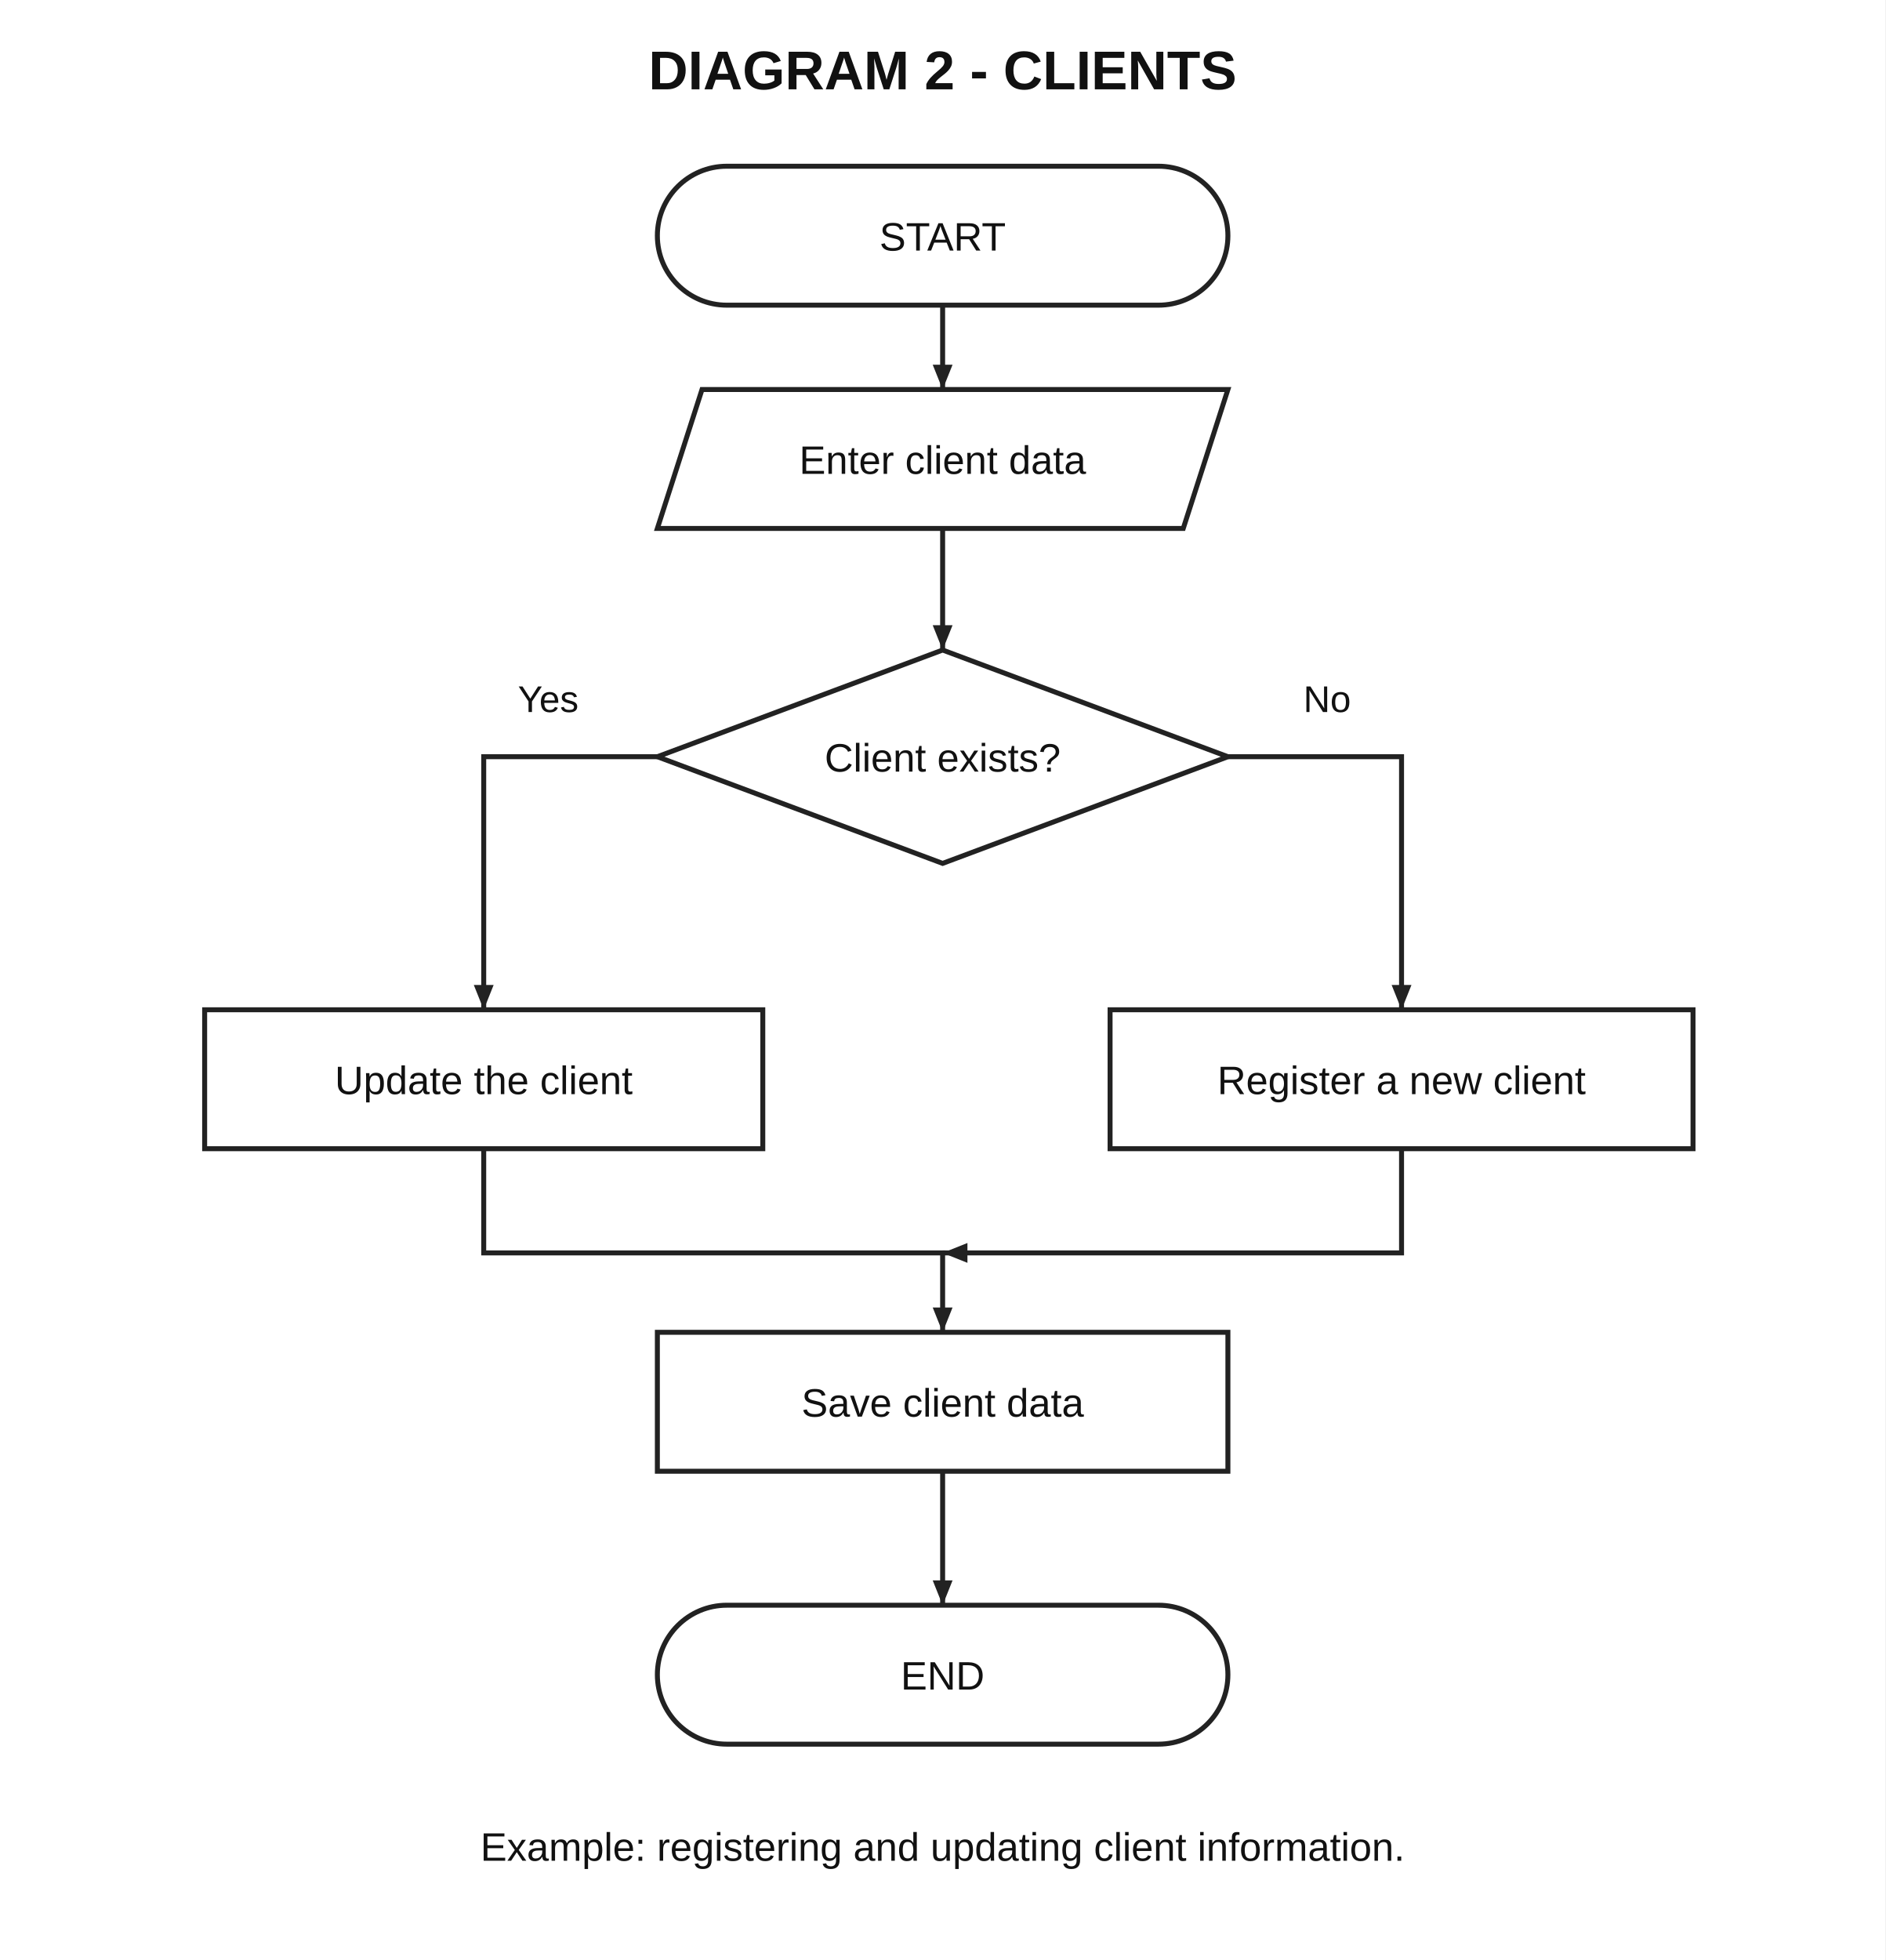
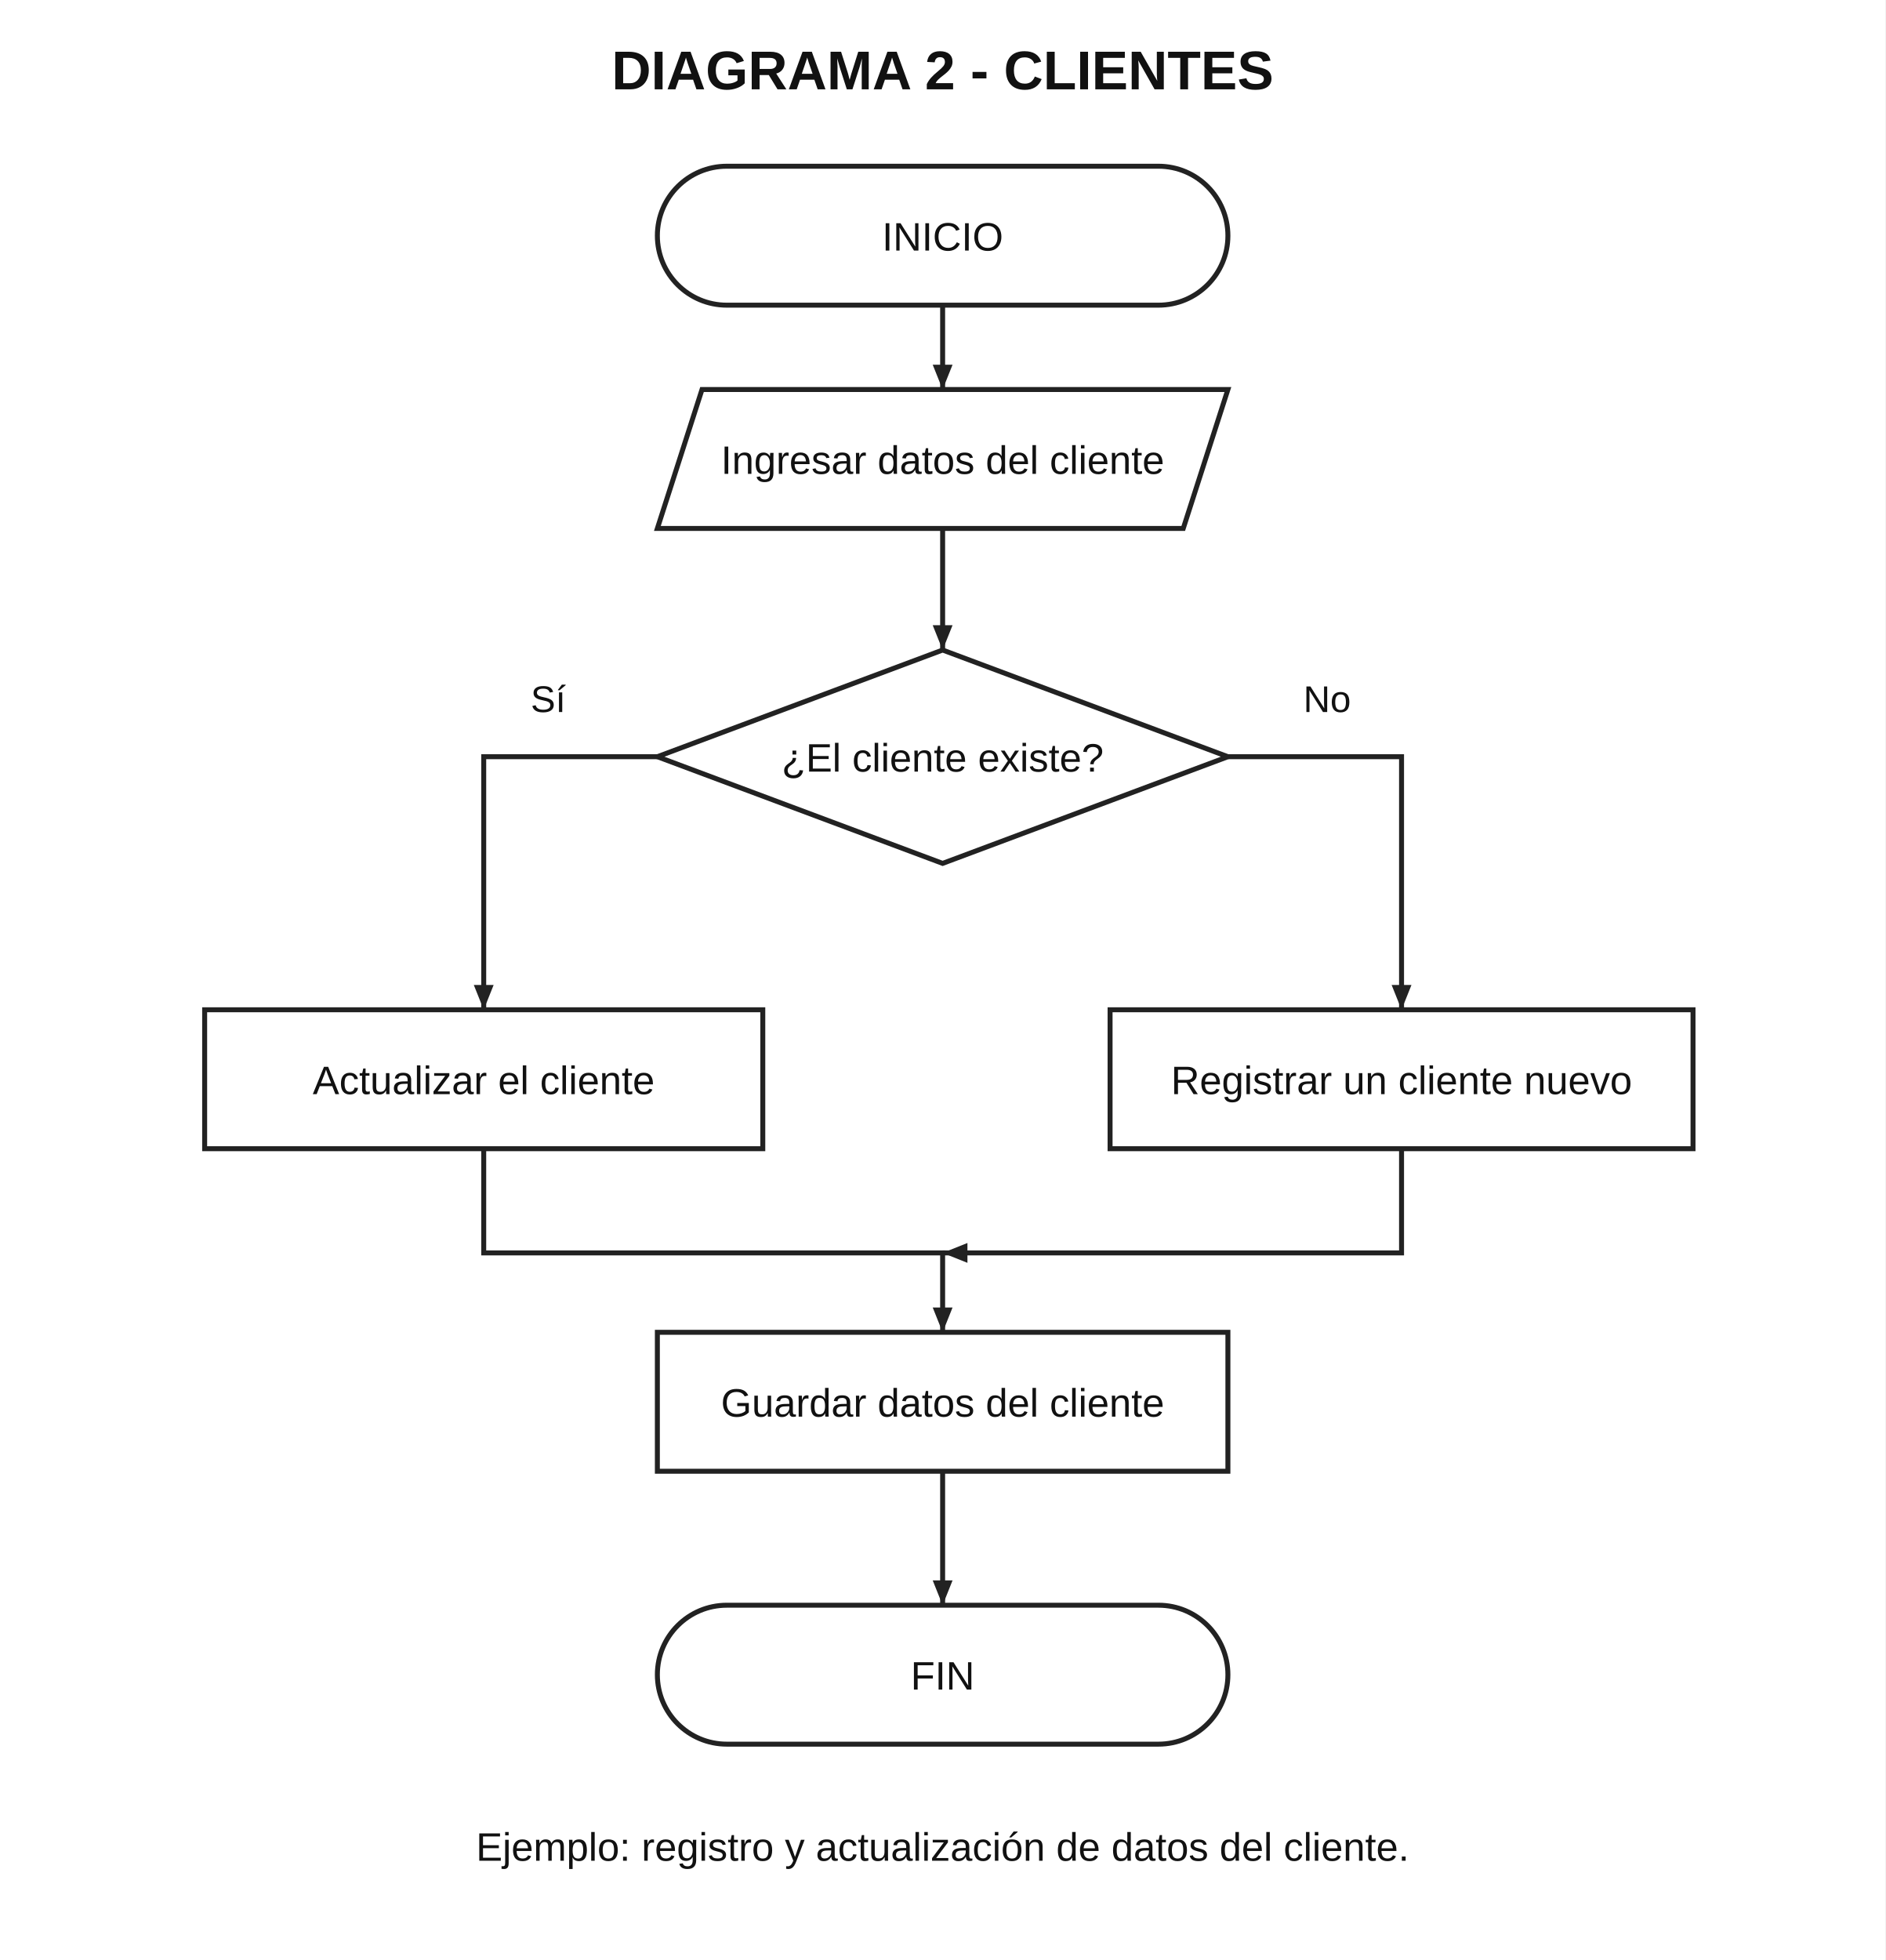
- <svg xmlns="http://www.w3.org/2000/svg" width="760" height="790" viewBox="0 0 760 790" role="img" aria-labelledby="title">
+ <svg xmlns="http://www.w3.org/2000/svg" xml:lang="es" width="760" height="790" viewBox="0 0 760 790" role="img" aria-labelledby="title">
  <defs>
    <marker id="arrow" viewBox="0 0 10 10" refX="9" refY="5" markerWidth="7" markerHeight="7" orient="auto-start-reverse">
      <path d="M 0 0 L 10 5 L 0 10 z" fill="#222" />
    </marker>
  </defs>
  <rect width="760" height="790" fill="white" />
  <g fill="white" stroke="#222" stroke-width="2">
-     <text x="380" y="36" text-anchor="middle" fill="#111" stroke="none" font-family="Arial, sans-serif" font-size="22" font-weight="bold">DIAGRAM 2 - CLIENTS</text>
+     <text x="380" y="36" text-anchor="middle" fill="#111" stroke="none" font-family="Arial, sans-serif" font-size="22" font-weight="bold">DIAGRAMA 2 - CLIENTES</text>
    <rect x="265.0" y="67.0" width="230" height="56" rx="28.0" />
-     <text x="380" y="101" text-anchor="middle" fill="#111" stroke="none" font-family="Arial, sans-serif" font-size="16" font-weight="normal">START</text>
+     <text x="380" y="101" text-anchor="middle" fill="#111" stroke="none" font-family="Arial, sans-serif" font-size="16" font-weight="normal">INICIO</text>
    <polygon points="283.0,157.0 495.0,157.0 477.0,213.0 265.0,213.0 283.0,157.0" />
-     <text x="380" y="191" text-anchor="middle" fill="#111" stroke="none" font-family="Arial, sans-serif" font-size="16" font-weight="normal">Enter client data</text>
+     <text x="380" y="191" text-anchor="middle" fill="#111" stroke="none" font-family="Arial, sans-serif" font-size="16" font-weight="normal">Ingresar datos del cliente</text>
    <polygon points="380,262.0 495.0,305 380,348.0 265.0,305 380,262.0" />
-     <text x="380" y="311" text-anchor="middle" fill="#111" stroke="none" font-family="Arial, sans-serif" font-size="16" font-weight="normal">Client exists?</text>
+     <text x="380" y="311" text-anchor="middle" fill="#111" stroke="none" font-family="Arial, sans-serif" font-size="16" font-weight="normal">¿El cliente existe?</text>
    <rect x="82.5" y="407.0" width="225" height="56" rx="0" />
-     <text x="195" y="441" text-anchor="middle" fill="#111" stroke="none" font-family="Arial, sans-serif" font-size="16" font-weight="normal">Update the client</text>
+     <text x="195" y="441" text-anchor="middle" fill="#111" stroke="none" font-family="Arial, sans-serif" font-size="16" font-weight="normal">Actualizar el cliente</text>
    <rect x="447.5" y="407.0" width="235" height="56" rx="0" />
-     <text x="565" y="441" text-anchor="middle" fill="#111" stroke="none" font-family="Arial, sans-serif" font-size="16" font-weight="normal">Register a new client</text>
+     <text x="565" y="441" text-anchor="middle" fill="#111" stroke="none" font-family="Arial, sans-serif" font-size="16" font-weight="normal">Registrar un cliente nuevo</text>
    <rect x="265.0" y="537.0" width="230" height="56" rx="0" />
-     <text x="380" y="571" text-anchor="middle" fill="#111" stroke="none" font-family="Arial, sans-serif" font-size="16" font-weight="normal">Save client data</text>
+     <text x="380" y="571" text-anchor="middle" fill="#111" stroke="none" font-family="Arial, sans-serif" font-size="16" font-weight="normal">Guardar datos del cliente</text>
    <rect x="265.0" y="647.0" width="230" height="56" rx="28.0" />
-     <text x="380" y="681" text-anchor="middle" fill="#111" stroke="none" font-family="Arial, sans-serif" font-size="16" font-weight="normal">END</text>
+     <text x="380" y="681" text-anchor="middle" fill="#111" stroke="none" font-family="Arial, sans-serif" font-size="16" font-weight="normal">FIN</text>
    <polyline points="380,123 380,157" fill="none" />
    <polygon points="380,157 376.0,147.0 384.0,147.0 380,157" fill="#222" stroke="none" />
    <polyline points="380,213 380,262" fill="none" />
    <polygon points="380,262 376.0,252.0 384.0,252.0 380,262" fill="#222" stroke="none" />
    <polyline points="265,305 195,305 195,407" fill="none" />
    <polygon points="195,407 191.0,397.0 199.0,397.0 195,407" fill="#222" stroke="none" />
-     <text x="221" y="287" text-anchor="middle" fill="#111" stroke="none" font-family="Arial, sans-serif" font-size="15" font-weight="normal">Yes</text>
+     <text x="221" y="287" text-anchor="middle" fill="#111" stroke="none" font-family="Arial, sans-serif" font-size="15" font-weight="normal">Sí</text>
    <polyline points="495,305 565,305 565,407" fill="none" />
    <polygon points="565,407 561.0,397.0 569.0,397.0 565,407" fill="#222" stroke="none" />
    <text x="535" y="287" text-anchor="middle" fill="#111" stroke="none" font-family="Arial, sans-serif" font-size="15" font-weight="normal">No</text>
    <polyline points="195,463 195,505 380,505 380,537" fill="none" />
    <polygon points="380,537 376.0,527.0 384.0,527.0 380,537" fill="#222" stroke="none" />
    <polyline points="565,463 565,505 380,505" fill="none" />
    <polygon points="380,505 390.0,501.0 390.0,509.0 380,505" fill="#222" stroke="none" />
    <polyline points="380,593 380,647" fill="none" />
    <polygon points="380,647 376.0,637.0 384.0,637.0 380,647" fill="#222" stroke="none" />
-     <text x="380" y="750" text-anchor="middle" fill="#111" stroke="none" font-family="Arial, sans-serif" font-size="16" font-weight="normal">Example: registering and updating client information.</text>
+     <text x="380" y="750" text-anchor="middle" fill="#111" stroke="none" font-family="Arial, sans-serif" font-size="16" font-weight="normal">Ejemplo: registro y actualización de datos del cliente.</text>
  </g>
</svg>
